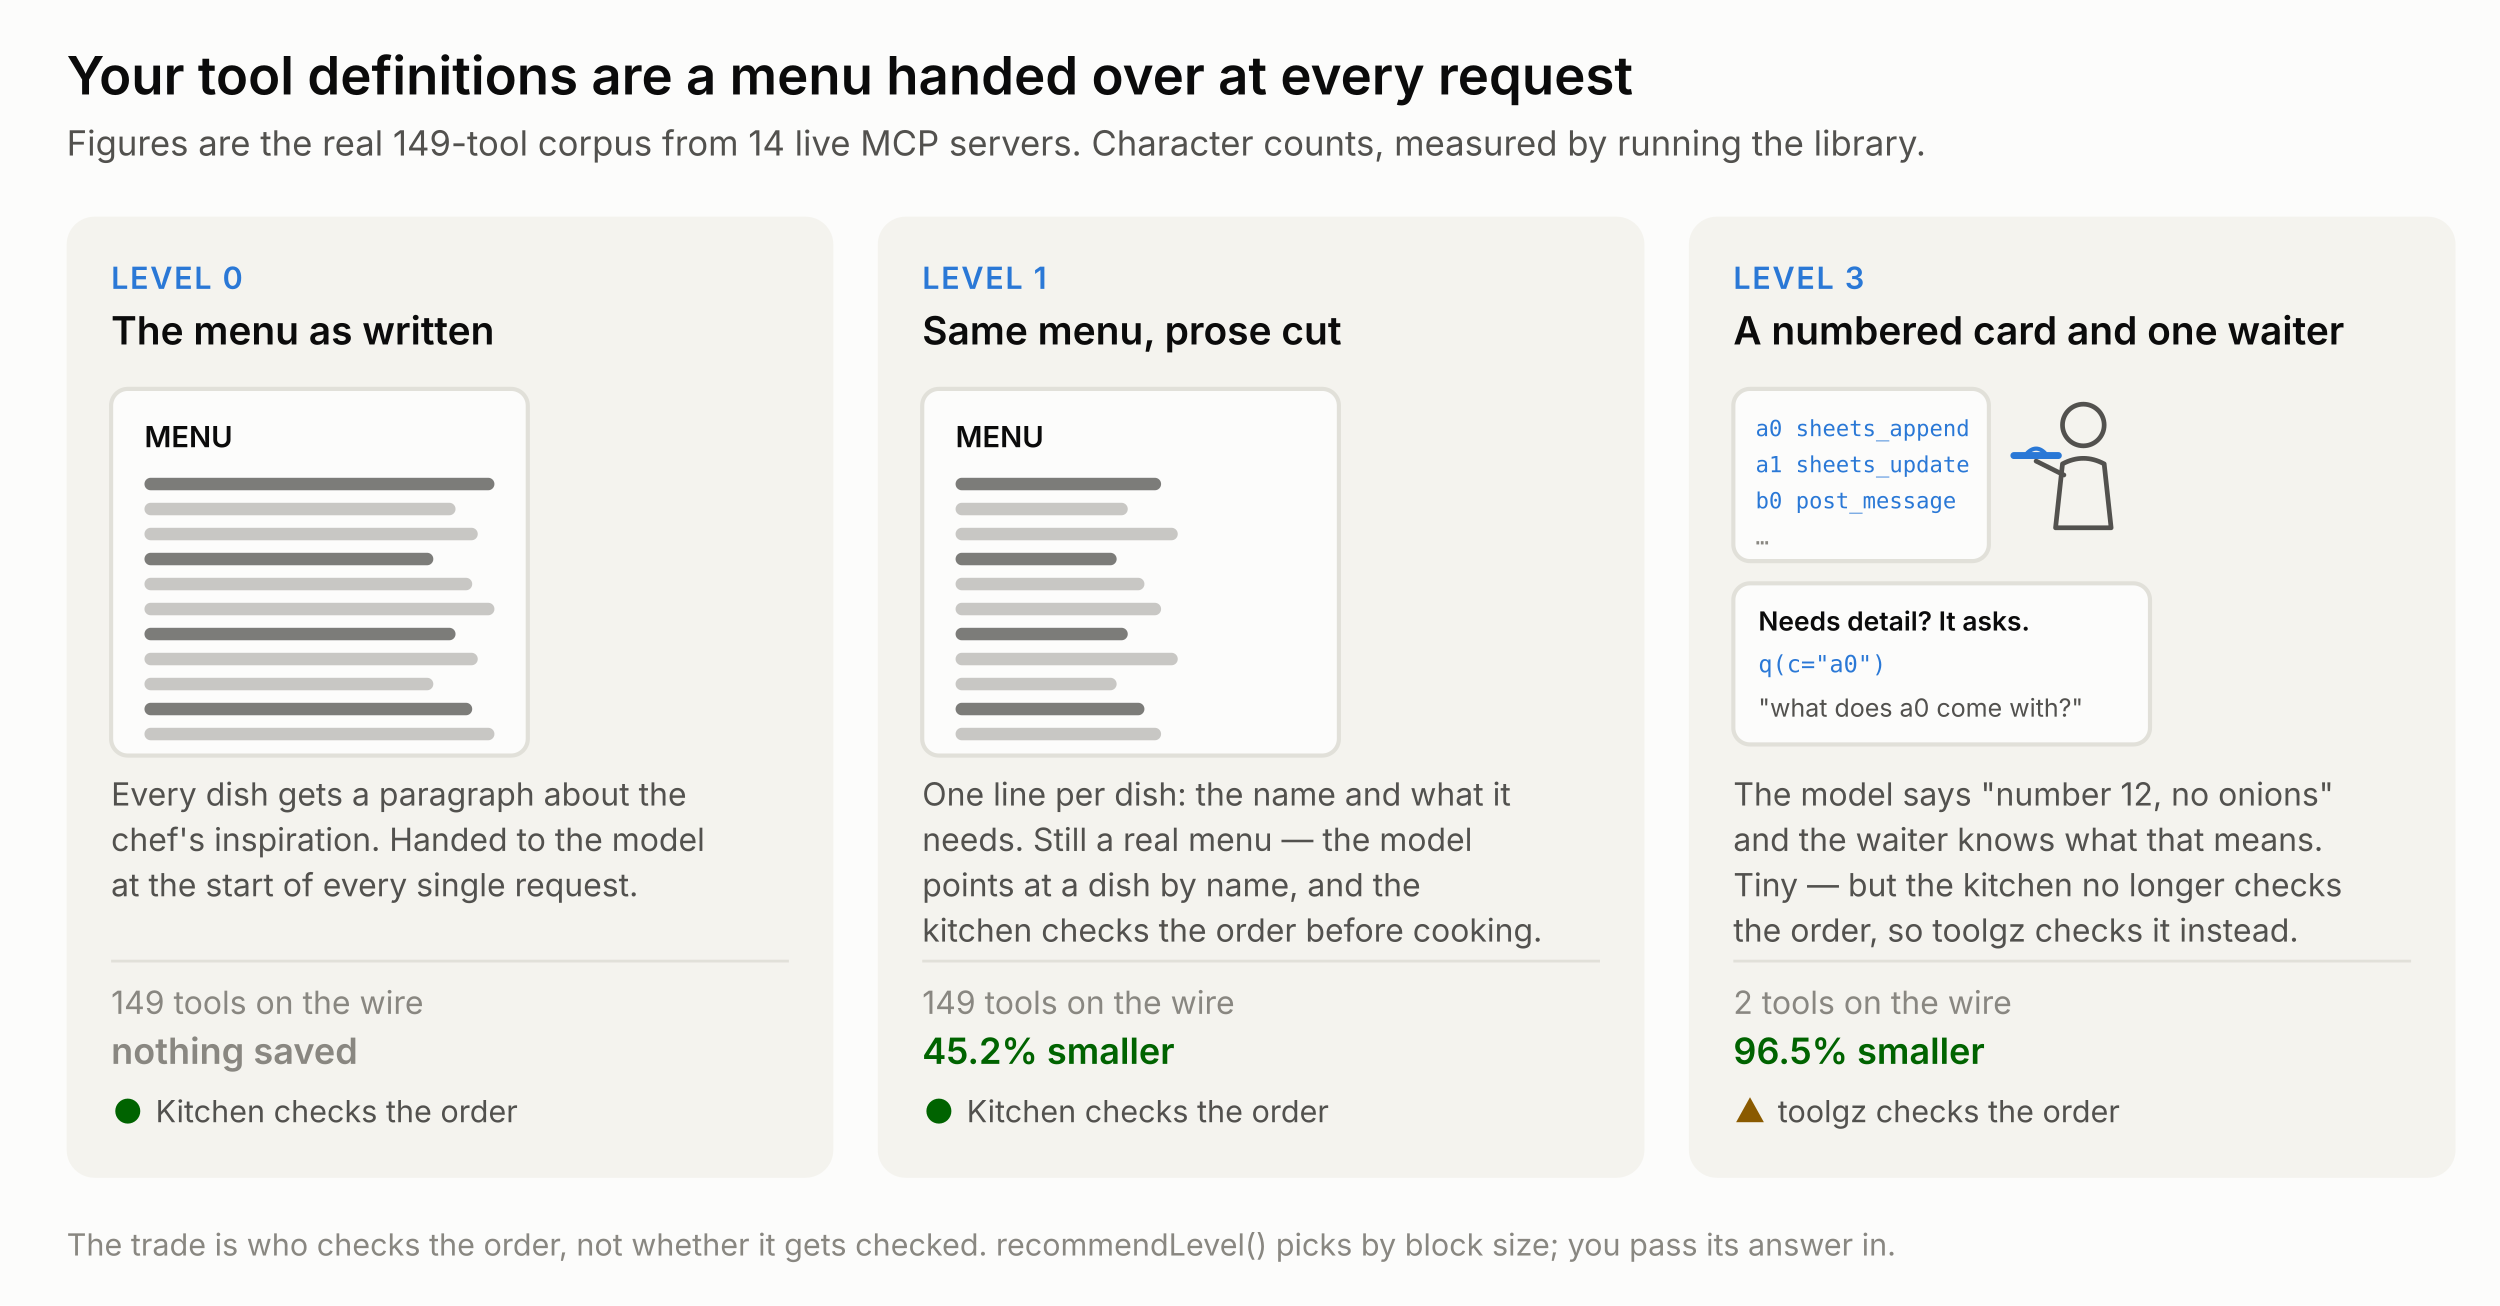
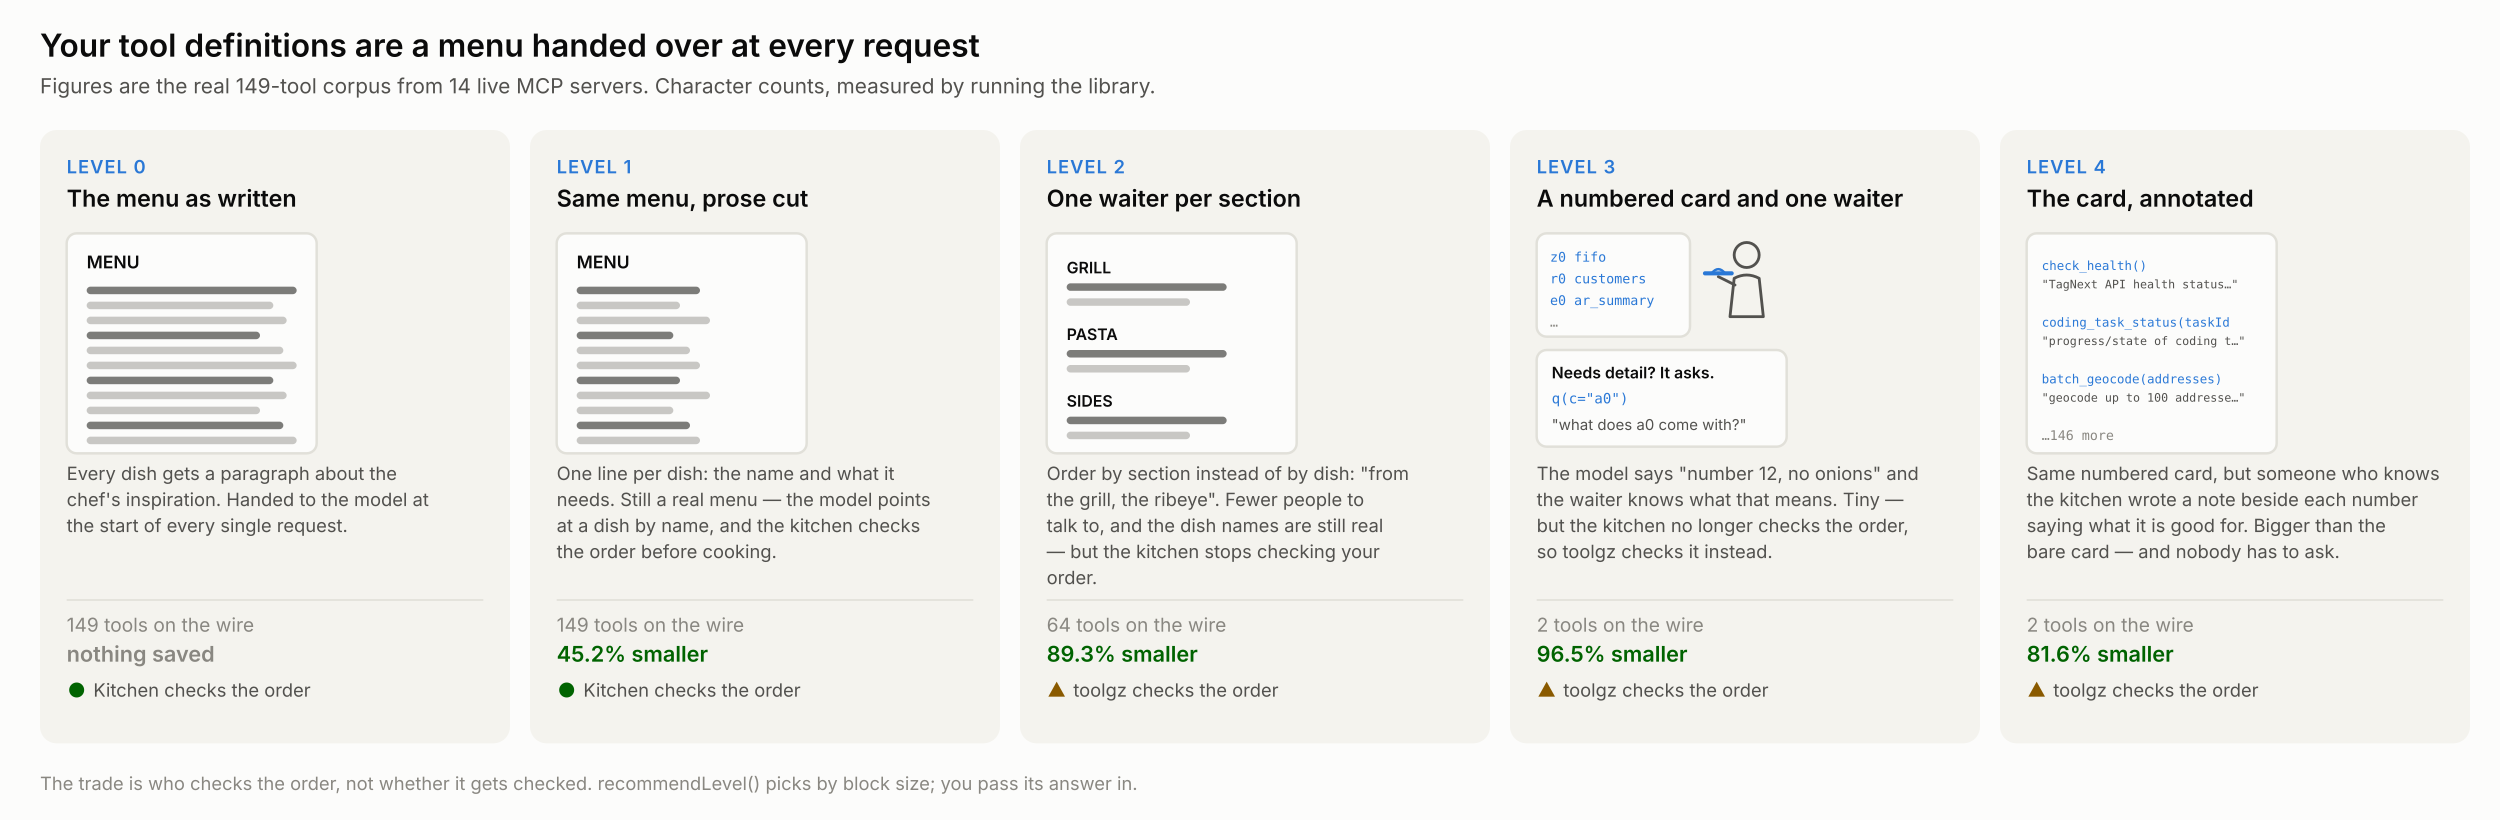
- <svg xmlns="http://www.w3.org/2000/svg" width="900" height="470" viewBox="0 0 900 470" role="img" aria-label="Restaurant metaphor for toolgz compression levels. Level 0: the full menu, 149 tools on the wire, nothing saved, kitchen checks the order. Level 1: the same menu with prose cut, 149 tools on the wire, 45.2% smaller, kitchen still checks the order. Level 3: a numbered card and one waiter, 2 tools on the wire, 96.5% smaller, toolgz checks the order instead of the provider.">
-   <rect width="900" height="470" fill="#fcfcfb" />
+ <svg xmlns="http://www.w3.org/2000/svg" width="1500" height="492" viewBox="0 0 1500 492" role="img" aria-label="Restaurant metaphor for toolgz compression levels. Level 0: the full menu, 149 tools on the wire, nothing saved, kitchen checks the order. Level 1: the same menu with prose cut, 149 tools on the wire, 45.2% smaller, kitchen still checks the order. Level 3: a numbered card and one waiter, 2 tools on the wire, 96.5% smaller, toolgz checks the order instead of the provider.">
+   <rect width="1500" height="492" fill="#fcfcfb" />
  <text x="24" y="34" font-family="system-ui,-apple-system,'Segoe UI',sans-serif" font-size="19" font-weight="600" fill="#0b0b0b">Your tool definitions are a menu handed over at every request</text>
  <text x="24" y="56" font-family="system-ui,-apple-system,'Segoe UI',sans-serif" font-size="12.5" fill="#52514e">Figures are the real 149-tool corpus from 14 live MCP servers. Character counts, measured by running the library.</text>
-   <rect x="24" y="78" width="276" height="346" rx="10" fill="#f4f3ee" />
+   <rect x="24" y="78" width="282" height="368" rx="10" fill="#f4f3ee" />
  <text x="40" y="104" font-family="system-ui,-apple-system,'Segoe UI',sans-serif" font-size="11" font-weight="600" fill="#2a78d6" letter-spacing="0.6">LEVEL 0</text>
  <text x="40" y="124" font-family="system-ui,-apple-system,'Segoe UI',sans-serif" font-size="14" font-weight="600" fill="#0b0b0b">The menu as written</text>
  <rect x="40" y="140" width="150" height="132" rx="6" fill="#fcfcfb" stroke="#e1e0d9" stroke-width="1.5" />
  <text x="52" y="161" font-family="system-ui,-apple-system,'Segoe UI',sans-serif" font-size="10.5" font-weight="600" fill="#0b0b0b">MENU</text>
  <rect x="52" y="172" width="126" height="4.5" rx="2.25" fill="#52514e" opacity="0.75" />
  <rect x="52" y="181" width="112" height="4.5" rx="2.25" fill="#898781" opacity="0.45" />
  <rect x="52" y="190" width="120" height="4.5" rx="2.25" fill="#898781" opacity="0.45" />
  <rect x="52" y="199" width="104" height="4.5" rx="2.25" fill="#52514e" opacity="0.75" />
  <rect x="52" y="208" width="118" height="4.5" rx="2.25" fill="#898781" opacity="0.45" />
  <rect x="52" y="217" width="126" height="4.5" rx="2.25" fill="#898781" opacity="0.45" />
  <rect x="52" y="226" width="112" height="4.5" rx="2.25" fill="#52514e" opacity="0.75" />
  <rect x="52" y="235" width="120" height="4.5" rx="2.25" fill="#898781" opacity="0.45" />
  <rect x="52" y="244" width="104" height="4.5" rx="2.25" fill="#898781" opacity="0.45" />
  <rect x="52" y="253" width="118" height="4.5" rx="2.25" fill="#52514e" opacity="0.75" />
  <rect x="52" y="262" width="126" height="4.5" rx="2.25" fill="#898781" opacity="0.45" />
-   <text x="40" y="290" font-family="system-ui,-apple-system,'Segoe UI',sans-serif" font-size="11.5" fill="#52514e">
+   <text x="40" y="288" font-family="system-ui,-apple-system,'Segoe UI',sans-serif" font-size="11" fill="#52514e">
    <tspan x="40" dy="0">Every dish gets a paragraph about the</tspan>
-     <tspan x="40" dy="16.33">chef's inspiration. Handed to the model</tspan>
-     <tspan x="40" dy="16.33">at the start of every single request.</tspan>
+     <tspan x="40" dy="15.62">chef's inspiration. Handed to the model at</tspan>
+     <tspan x="40" dy="15.62">the start of every single request.</tspan>
  </text>
-   <line x1="40" y1="346" x2="284" y2="346" stroke="#e1e0d9" stroke-width="1" />
-   <text x="40" y="365" font-family="system-ui,-apple-system,'Segoe UI',sans-serif" font-size="11.5" fill="#898781">149 tools on the wire</text>
-   <text x="40" y="383" font-family="system-ui,-apple-system,'Segoe UI',sans-serif" font-size="13" font-weight="600" fill="#898781">nothing saved</text>
-   <circle cx="46" cy="400" r="4.5" fill="#006300" />
-   <text x="56" y="404" font-family="system-ui,-apple-system,'Segoe UI',sans-serif" font-size="11" fill="#52514e">Kitchen checks the order</text>
-   <rect x="316" y="78" width="276" height="346" rx="10" fill="#f4f3ee" />
-   <text x="332" y="104" font-family="system-ui,-apple-system,'Segoe UI',sans-serif" font-size="11" font-weight="600" fill="#2a78d6" letter-spacing="0.6">LEVEL 1</text>
-   <text x="332" y="124" font-family="system-ui,-apple-system,'Segoe UI',sans-serif" font-size="14" font-weight="600" fill="#0b0b0b">Same menu, prose cut</text>
-   <rect x="332" y="140" width="150" height="132" rx="6" fill="#fcfcfb" stroke="#e1e0d9" stroke-width="1.5" />
-   <text x="344" y="161" font-family="system-ui,-apple-system,'Segoe UI',sans-serif" font-size="10.5" font-weight="600" fill="#0b0b0b">MENU</text>
-   <rect x="344" y="172" width="74" height="4.5" rx="2.25" fill="#52514e" opacity="0.75" />
-   <rect x="344" y="181" width="62" height="4.5" rx="2.25" fill="#898781" opacity="0.45" />
-   <rect x="344" y="190" width="80" height="4.5" rx="2.25" fill="#898781" opacity="0.45" />
-   <rect x="344" y="199" width="58" height="4.5" rx="2.25" fill="#52514e" opacity="0.75" />
-   <rect x="344" y="208" width="68" height="4.5" rx="2.25" fill="#898781" opacity="0.45" />
-   <rect x="344" y="217" width="74" height="4.5" rx="2.25" fill="#898781" opacity="0.45" />
-   <rect x="344" y="226" width="62" height="4.5" rx="2.25" fill="#52514e" opacity="0.75" />
-   <rect x="344" y="235" width="80" height="4.5" rx="2.25" fill="#898781" opacity="0.45" />
-   <rect x="344" y="244" width="58" height="4.5" rx="2.25" fill="#898781" opacity="0.45" />
-   <rect x="344" y="253" width="68" height="4.5" rx="2.25" fill="#52514e" opacity="0.75" />
-   <rect x="344" y="262" width="74" height="4.5" rx="2.25" fill="#898781" opacity="0.45" />
-   <text x="332" y="290" font-family="system-ui,-apple-system,'Segoe UI',sans-serif" font-size="11.5" fill="#52514e">
-     <tspan x="332" dy="0">One line per dish: the name and what it</tspan>
-     <tspan x="332" dy="16.33">needs. Still a real menu — the model</tspan>
-     <tspan x="332" dy="16.33">points at a dish by name, and the</tspan>
-     <tspan x="332" dy="16.33">kitchen checks the order before cooking.</tspan>
+   <line x1="40" y1="360" x2="290" y2="360" stroke="#e1e0d9" stroke-width="1" />
+   <text x="40" y="379" font-family="system-ui,-apple-system,'Segoe UI',sans-serif" font-size="11.5" fill="#898781">149 tools on the wire</text>
+   <text x="40" y="397" font-family="system-ui,-apple-system,'Segoe UI',sans-serif" font-size="13" font-weight="600" fill="#898781">nothing saved</text>
+   <circle cx="46" cy="414" r="4.5" fill="#006300" />
+   <text x="56" y="418" font-family="system-ui,-apple-system,'Segoe UI',sans-serif" font-size="11" fill="#52514e">Kitchen checks the order</text>
+   <rect x="318" y="78" width="282" height="368" rx="10" fill="#f4f3ee" />
+   <text x="334" y="104" font-family="system-ui,-apple-system,'Segoe UI',sans-serif" font-size="11" font-weight="600" fill="#2a78d6" letter-spacing="0.6">LEVEL 1</text>
+   <text x="334" y="124" font-family="system-ui,-apple-system,'Segoe UI',sans-serif" font-size="14" font-weight="600" fill="#0b0b0b">Same menu, prose cut</text>
+   <rect x="334" y="140" width="150" height="132" rx="6" fill="#fcfcfb" stroke="#e1e0d9" stroke-width="1.5" />
+   <text x="346" y="161" font-family="system-ui,-apple-system,'Segoe UI',sans-serif" font-size="10.5" font-weight="600" fill="#0b0b0b">MENU</text>
+   <rect x="346" y="172" width="74" height="4.5" rx="2.25" fill="#52514e" opacity="0.75" />
+   <rect x="346" y="181" width="62" height="4.5" rx="2.25" fill="#898781" opacity="0.45" />
+   <rect x="346" y="190" width="80" height="4.5" rx="2.25" fill="#898781" opacity="0.45" />
+   <rect x="346" y="199" width="58" height="4.5" rx="2.25" fill="#52514e" opacity="0.75" />
+   <rect x="346" y="208" width="68" height="4.5" rx="2.25" fill="#898781" opacity="0.45" />
+   <rect x="346" y="217" width="74" height="4.5" rx="2.25" fill="#898781" opacity="0.45" />
+   <rect x="346" y="226" width="62" height="4.5" rx="2.25" fill="#52514e" opacity="0.75" />
+   <rect x="346" y="235" width="80" height="4.5" rx="2.25" fill="#898781" opacity="0.45" />
+   <rect x="346" y="244" width="58" height="4.5" rx="2.25" fill="#898781" opacity="0.45" />
+   <rect x="346" y="253" width="68" height="4.5" rx="2.25" fill="#52514e" opacity="0.75" />
+   <rect x="346" y="262" width="74" height="4.5" rx="2.25" fill="#898781" opacity="0.45" />
+   <text x="334" y="288" font-family="system-ui,-apple-system,'Segoe UI',sans-serif" font-size="11" fill="#52514e">
+     <tspan x="334" dy="0">One line per dish: the name and what it</tspan>
+     <tspan x="334" dy="15.62">needs. Still a real menu — the model points</tspan>
+     <tspan x="334" dy="15.62">at a dish by name, and the kitchen checks</tspan>
+     <tspan x="334" dy="15.62">the order before cooking.</tspan>
  </text>
-   <line x1="332" y1="346" x2="576" y2="346" stroke="#e1e0d9" stroke-width="1" />
-   <text x="332" y="365" font-family="system-ui,-apple-system,'Segoe UI',sans-serif" font-size="11.5" fill="#898781">149 tools on the wire</text>
-   <text x="332" y="383" font-family="system-ui,-apple-system,'Segoe UI',sans-serif" font-size="13" font-weight="600" fill="#006300">45.2% smaller</text>
-   <circle cx="338" cy="400" r="4.5" fill="#006300" />
-   <text x="348" y="404" font-family="system-ui,-apple-system,'Segoe UI',sans-serif" font-size="11" fill="#52514e">Kitchen checks the order</text>
-   <rect x="608" y="78" width="276" height="346" rx="10" fill="#f4f3ee" />
-   <text x="624" y="104" font-family="system-ui,-apple-system,'Segoe UI',sans-serif" font-size="11" font-weight="600" fill="#2a78d6" letter-spacing="0.6">LEVEL 3</text>
-   <text x="624" y="124" font-family="system-ui,-apple-system,'Segoe UI',sans-serif" font-size="14" font-weight="600" fill="#0b0b0b">A numbered card and one waiter</text>
-   <rect x="624" y="140" width="92" height="62" rx="6" fill="#fcfcfb" stroke="#e1e0d9" stroke-width="1.5" />
-   <text x="632" y="157" font-family="ui-monospace,SFMono-Regular,Menlo,monospace" font-size="8" fill="#2a78d6">a0 sheets_append</text>
-   <text x="632" y="170" font-family="ui-monospace,SFMono-Regular,Menlo,monospace" font-size="8" fill="#2a78d6">a1 sheets_update</text>
-   <text x="632" y="183" font-family="ui-monospace,SFMono-Regular,Menlo,monospace" font-size="8" fill="#2a78d6">b0 post_message</text>
-   <text x="632" y="196" font-family="ui-monospace,SFMono-Regular,Menlo,monospace" font-size="8" fill="#898781">…</text>
-   <circle cx="750" cy="153" r="7.5" fill="none" stroke="#52514e" stroke-width="1.7" />
-   <path d="M740 190 L742.5 167 Q750 163 757.5 167 L760 190 Z" fill="none" stroke="#52514e" stroke-width="1.7" stroke-linejoin="round" />
-   <path d="M743 171 L733 166" fill="none" stroke="#52514e" stroke-width="1.7" stroke-linecap="round" />
-   <line x1="725" y1="164" x2="741" y2="164" stroke="#2a78d6" stroke-width="2.5" stroke-linecap="round" />
-   <path d="M729 164 q4 -5 8 0" fill="none" stroke="#2a78d6" stroke-width="1.5" />
-   <rect x="624" y="210" width="150" height="58" rx="6" fill="#fcfcfb" stroke="#e1e0d9" stroke-width="1.5" />
-   <text x="633" y="227" font-family="system-ui,-apple-system,'Segoe UI',sans-serif" font-size="9.5" font-weight="600" fill="#0b0b0b">Needs detail? It asks.</text>
-   <text x="633" y="242" font-family="ui-monospace,SFMono-Regular,Menlo,monospace" font-size="8.5" fill="#2a78d6">q(c="a0")</text>
-   <text x="633" y="258" font-family="system-ui,-apple-system,'Segoe UI',sans-serif" font-size="9" fill="#52514e">"what does a0 come with?"</text>
-   <text x="624" y="290" font-family="system-ui,-apple-system,'Segoe UI',sans-serif" font-size="11.5" fill="#52514e">
-     <tspan x="624" dy="0">The model says "number 12, no onions"</tspan>
-     <tspan x="624" dy="16.33">and the waiter knows what that means.</tspan>
-     <tspan x="624" dy="16.33">Tiny — but the kitchen no longer checks</tspan>
-     <tspan x="624" dy="16.33">the order, so toolgz checks it instead.</tspan>
+   <line x1="334" y1="360" x2="584" y2="360" stroke="#e1e0d9" stroke-width="1" />
+   <text x="334" y="379" font-family="system-ui,-apple-system,'Segoe UI',sans-serif" font-size="11.5" fill="#898781">149 tools on the wire</text>
+   <text x="334" y="397" font-family="system-ui,-apple-system,'Segoe UI',sans-serif" font-size="13" font-weight="600" fill="#006300">45.2% smaller</text>
+   <circle cx="340" cy="414" r="4.5" fill="#006300" />
+   <text x="350" y="418" font-family="system-ui,-apple-system,'Segoe UI',sans-serif" font-size="11" fill="#52514e">Kitchen checks the order</text>
+   <rect x="612" y="78" width="282" height="368" rx="10" fill="#f4f3ee" />
+   <text x="628" y="104" font-family="system-ui,-apple-system,'Segoe UI',sans-serif" font-size="11" font-weight="600" fill="#2a78d6" letter-spacing="0.6">LEVEL 2</text>
+   <text x="628" y="124" font-family="system-ui,-apple-system,'Segoe UI',sans-serif" font-size="14" font-weight="600" fill="#0b0b0b">One waiter per section</text>
+   <rect x="628" y="140" width="150" height="132" rx="6" fill="#fcfcfb" stroke="#e1e0d9" stroke-width="1.5" />
+   <text x="640" y="164" font-family="system-ui,-apple-system,'Segoe UI',sans-serif" font-size="9.5" font-weight="600" fill="#0b0b0b">GRILL</text>
+   <rect x="640" y="170" width="96" height="4.5" rx="2.25" fill="#52514e" opacity="0.75" />
+   <rect x="640" y="179" width="74" height="4.5" rx="2.25" fill="#898781" opacity="0.45" />
+   <text x="640" y="204" font-family="system-ui,-apple-system,'Segoe UI',sans-serif" font-size="9.5" font-weight="600" fill="#0b0b0b">PASTA</text>
+   <rect x="640" y="210" width="96" height="4.5" rx="2.25" fill="#52514e" opacity="0.75" />
+   <rect x="640" y="219" width="74" height="4.5" rx="2.25" fill="#898781" opacity="0.45" />
+   <text x="640" y="244" font-family="system-ui,-apple-system,'Segoe UI',sans-serif" font-size="9.5" font-weight="600" fill="#0b0b0b">SIDES</text>
+   <rect x="640" y="250" width="96" height="4.5" rx="2.25" fill="#52514e" opacity="0.75" />
+   <rect x="640" y="259" width="74" height="4.5" rx="2.25" fill="#898781" opacity="0.45" />
+   <text x="628" y="288" font-family="system-ui,-apple-system,'Segoe UI',sans-serif" font-size="11" fill="#52514e">
+     <tspan x="628" dy="0">Order by section instead of by dish: "from</tspan>
+     <tspan x="628" dy="15.62">the grill, the ribeye". Fewer people to</tspan>
+     <tspan x="628" dy="15.62">talk to, and the dish names are still real</tspan>
+     <tspan x="628" dy="15.62">— but the kitchen stops checking your</tspan>
+     <tspan x="628" dy="15.62">order.</tspan>
  </text>
-   <line x1="624" y1="346" x2="868" y2="346" stroke="#e1e0d9" stroke-width="1" />
-   <text x="624" y="365" font-family="system-ui,-apple-system,'Segoe UI',sans-serif" font-size="11.5" fill="#898781">2 tools on the wire</text>
-   <text x="624" y="383" font-family="system-ui,-apple-system,'Segoe UI',sans-serif" font-size="13" font-weight="600" fill="#006300">96.5% smaller</text>
-   <path d="M630 395 L635 404 L625 404 Z" fill="#8a5a00" />
-   <text x="640" y="404" font-family="system-ui,-apple-system,'Segoe UI',sans-serif" font-size="11" fill="#52514e">toolgz checks the order</text>
-   <text x="24" y="452" font-family="system-ui,-apple-system,'Segoe UI',sans-serif" font-size="11" fill="#898781">The trade is who checks the order, not whether it gets checked. recommendLevel() picks by block size; you pass its answer in.</text>
+   <line x1="628" y1="360" x2="878" y2="360" stroke="#e1e0d9" stroke-width="1" />
+   <text x="628" y="379" font-family="system-ui,-apple-system,'Segoe UI',sans-serif" font-size="11.5" fill="#898781">64 tools on the wire</text>
+   <text x="628" y="397" font-family="system-ui,-apple-system,'Segoe UI',sans-serif" font-size="13" font-weight="600" fill="#006300">89.3% smaller</text>
+   <path d="M634 409 L639 418 L629 418 Z" fill="#8a5a00" />
+   <text x="644" y="418" font-family="system-ui,-apple-system,'Segoe UI',sans-serif" font-size="11" fill="#52514e">toolgz checks the order</text>
+   <rect x="906" y="78" width="282" height="368" rx="10" fill="#f4f3ee" />
+   <text x="922" y="104" font-family="system-ui,-apple-system,'Segoe UI',sans-serif" font-size="11" font-weight="600" fill="#2a78d6" letter-spacing="0.6">LEVEL 3</text>
+   <text x="922" y="124" font-family="system-ui,-apple-system,'Segoe UI',sans-serif" font-size="14" font-weight="600" fill="#0b0b0b">A numbered card and one waiter</text>
+   <rect x="922" y="140" width="92" height="62" rx="6" fill="#fcfcfb" stroke="#e1e0d9" stroke-width="1.5" />
+   <text x="930" y="157" font-family="ui-monospace,SFMono-Regular,Menlo,monospace" font-size="8" fill="#2a78d6">z0 fifo</text>
+   <text x="930" y="170" font-family="ui-monospace,SFMono-Regular,Menlo,monospace" font-size="8" fill="#2a78d6">r0 customers</text>
+   <text x="930" y="183" font-family="ui-monospace,SFMono-Regular,Menlo,monospace" font-size="8" fill="#2a78d6">e0 ar_summary</text>
+   <text x="930" y="196" font-family="ui-monospace,SFMono-Regular,Menlo,monospace" font-size="8" fill="#898781">…</text>
+   <circle cx="1048" cy="153" r="7.5" fill="none" stroke="#52514e" stroke-width="1.7" />
+   <path d="M1038 190 L1040.5 167 Q1048 163 1055.5 167 L1058 190 Z" fill="none" stroke="#52514e" stroke-width="1.7" stroke-linejoin="round" />
+   <path d="M1041 171 L1031 166" fill="none" stroke="#52514e" stroke-width="1.7" stroke-linecap="round" />
+   <line x1="1023" y1="164" x2="1039" y2="164" stroke="#2a78d6" stroke-width="2.5" stroke-linecap="round" />
+   <path d="M1027 164 q4 -5 8 0" fill="none" stroke="#2a78d6" stroke-width="1.5" />
+   <rect x="922" y="210" width="150" height="58" rx="6" fill="#fcfcfb" stroke="#e1e0d9" stroke-width="1.5" />
+   <text x="931" y="227" font-family="system-ui,-apple-system,'Segoe UI',sans-serif" font-size="9.5" font-weight="600" fill="#0b0b0b">Needs detail? It asks.</text>
+   <text x="931" y="242" font-family="ui-monospace,SFMono-Regular,Menlo,monospace" font-size="8.5" fill="#2a78d6">q(c="a0")</text>
+   <text x="931" y="258" font-family="system-ui,-apple-system,'Segoe UI',sans-serif" font-size="9" fill="#52514e">"what does a0 come with?"</text>
+   <text x="922" y="288" font-family="system-ui,-apple-system,'Segoe UI',sans-serif" font-size="11" fill="#52514e">
+     <tspan x="922" dy="0">The model says "number 12, no onions" and</tspan>
+     <tspan x="922" dy="15.62">the waiter knows what that means. Tiny —</tspan>
+     <tspan x="922" dy="15.62">but the kitchen no longer checks the order,</tspan>
+     <tspan x="922" dy="15.62">so toolgz checks it instead.</tspan>
+   </text>
+   <line x1="922" y1="360" x2="1172" y2="360" stroke="#e1e0d9" stroke-width="1" />
+   <text x="922" y="379" font-family="system-ui,-apple-system,'Segoe UI',sans-serif" font-size="11.5" fill="#898781">2 tools on the wire</text>
+   <text x="922" y="397" font-family="system-ui,-apple-system,'Segoe UI',sans-serif" font-size="13" font-weight="600" fill="#006300">96.5% smaller</text>
+   <path d="M928 409 L933 418 L923 418 Z" fill="#8a5a00" />
+   <text x="938" y="418" font-family="system-ui,-apple-system,'Segoe UI',sans-serif" font-size="11" fill="#52514e">toolgz checks the order</text>
+   <rect x="1200" y="78" width="282" height="368" rx="10" fill="#f4f3ee" />
+   <text x="1216" y="104" font-family="system-ui,-apple-system,'Segoe UI',sans-serif" font-size="11" font-weight="600" fill="#2a78d6" letter-spacing="0.6">LEVEL 4</text>
+   <text x="1216" y="124" font-family="system-ui,-apple-system,'Segoe UI',sans-serif" font-size="14" font-weight="600" fill="#0b0b0b">The card, annotated</text>
+   <rect x="1216" y="140" width="150" height="132" rx="6" fill="#fcfcfb" stroke="#e1e0d9" stroke-width="1.5" />
+   <text x="1225" y="162" font-family="ui-monospace,SFMono-Regular,Menlo,monospace" font-size="7.5" fill="#2a78d6">check_health()</text>
+   <text x="1225" y="173" font-family="ui-monospace,SFMono-Regular,Menlo,monospace" font-size="7" fill="#52514e">"TagNext API health status…"</text>
+   <text x="1225" y="196" font-family="ui-monospace,SFMono-Regular,Menlo,monospace" font-size="7.5" fill="#2a78d6">coding_task_status(taskId</text>
+   <text x="1225" y="207" font-family="ui-monospace,SFMono-Regular,Menlo,monospace" font-size="7" fill="#52514e">"progress/state of coding t…"</text>
+   <text x="1225" y="230" font-family="ui-monospace,SFMono-Regular,Menlo,monospace" font-size="7.5" fill="#2a78d6">batch_geocode(addresses)</text>
+   <text x="1225" y="241" font-family="ui-monospace,SFMono-Regular,Menlo,monospace" font-size="7" fill="#52514e">"geocode up to 100 addresse…"</text>
+   <text x="1225" y="264" font-family="ui-monospace,SFMono-Regular,Menlo,monospace" font-size="8" fill="#898781">…146 more</text>
+   <text x="1216" y="288" font-family="system-ui,-apple-system,'Segoe UI',sans-serif" font-size="11" fill="#52514e">
+     <tspan x="1216" dy="0">Same numbered card, but someone who knows</tspan>
+     <tspan x="1216" dy="15.62">the kitchen wrote a note beside each number</tspan>
+     <tspan x="1216" dy="15.62">saying what it is good for. Bigger than the</tspan>
+     <tspan x="1216" dy="15.62">bare card — and nobody has to ask.</tspan>
+   </text>
+   <line x1="1216" y1="360" x2="1466" y2="360" stroke="#e1e0d9" stroke-width="1" />
+   <text x="1216" y="379" font-family="system-ui,-apple-system,'Segoe UI',sans-serif" font-size="11.5" fill="#898781">2 tools on the wire</text>
+   <text x="1216" y="397" font-family="system-ui,-apple-system,'Segoe UI',sans-serif" font-size="13" font-weight="600" fill="#006300">81.6% smaller</text>
+   <path d="M1222 409 L1227 418 L1217 418 Z" fill="#8a5a00" />
+   <text x="1232" y="418" font-family="system-ui,-apple-system,'Segoe UI',sans-serif" font-size="11" fill="#52514e">toolgz checks the order</text>
+   <text x="24" y="474" font-family="system-ui,-apple-system,'Segoe UI',sans-serif" font-size="11" fill="#898781">The trade is who checks the order, not whether it gets checked. recommendLevel() picks by block size; you pass its answer in.</text>
</svg>
